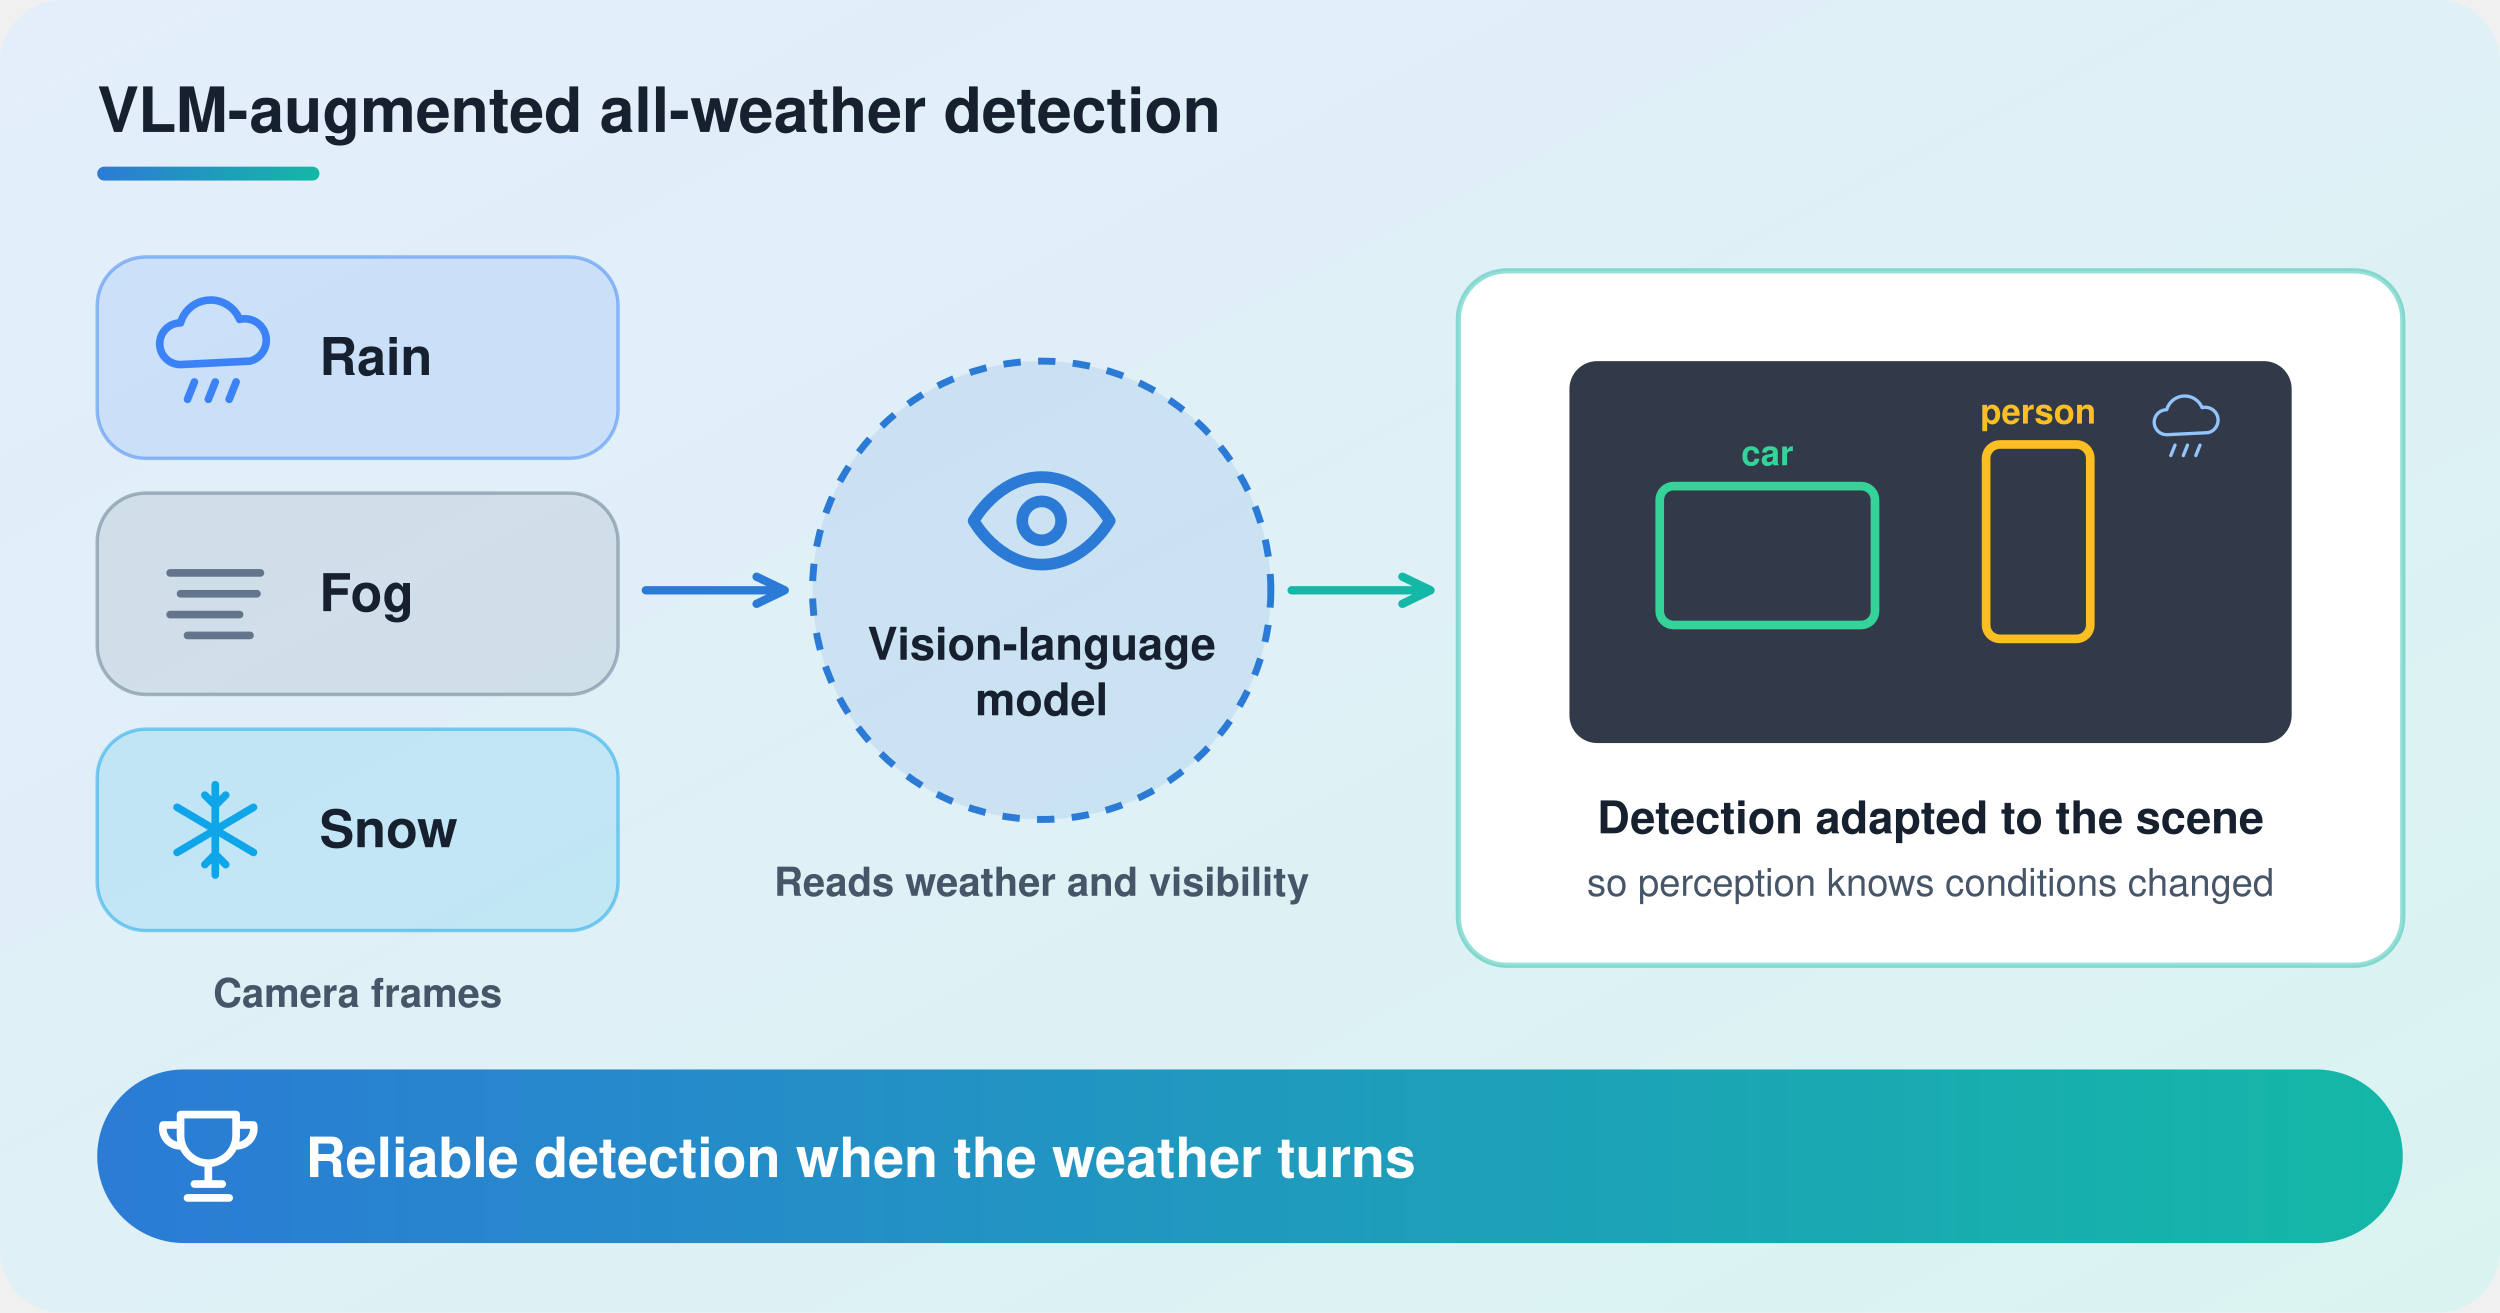
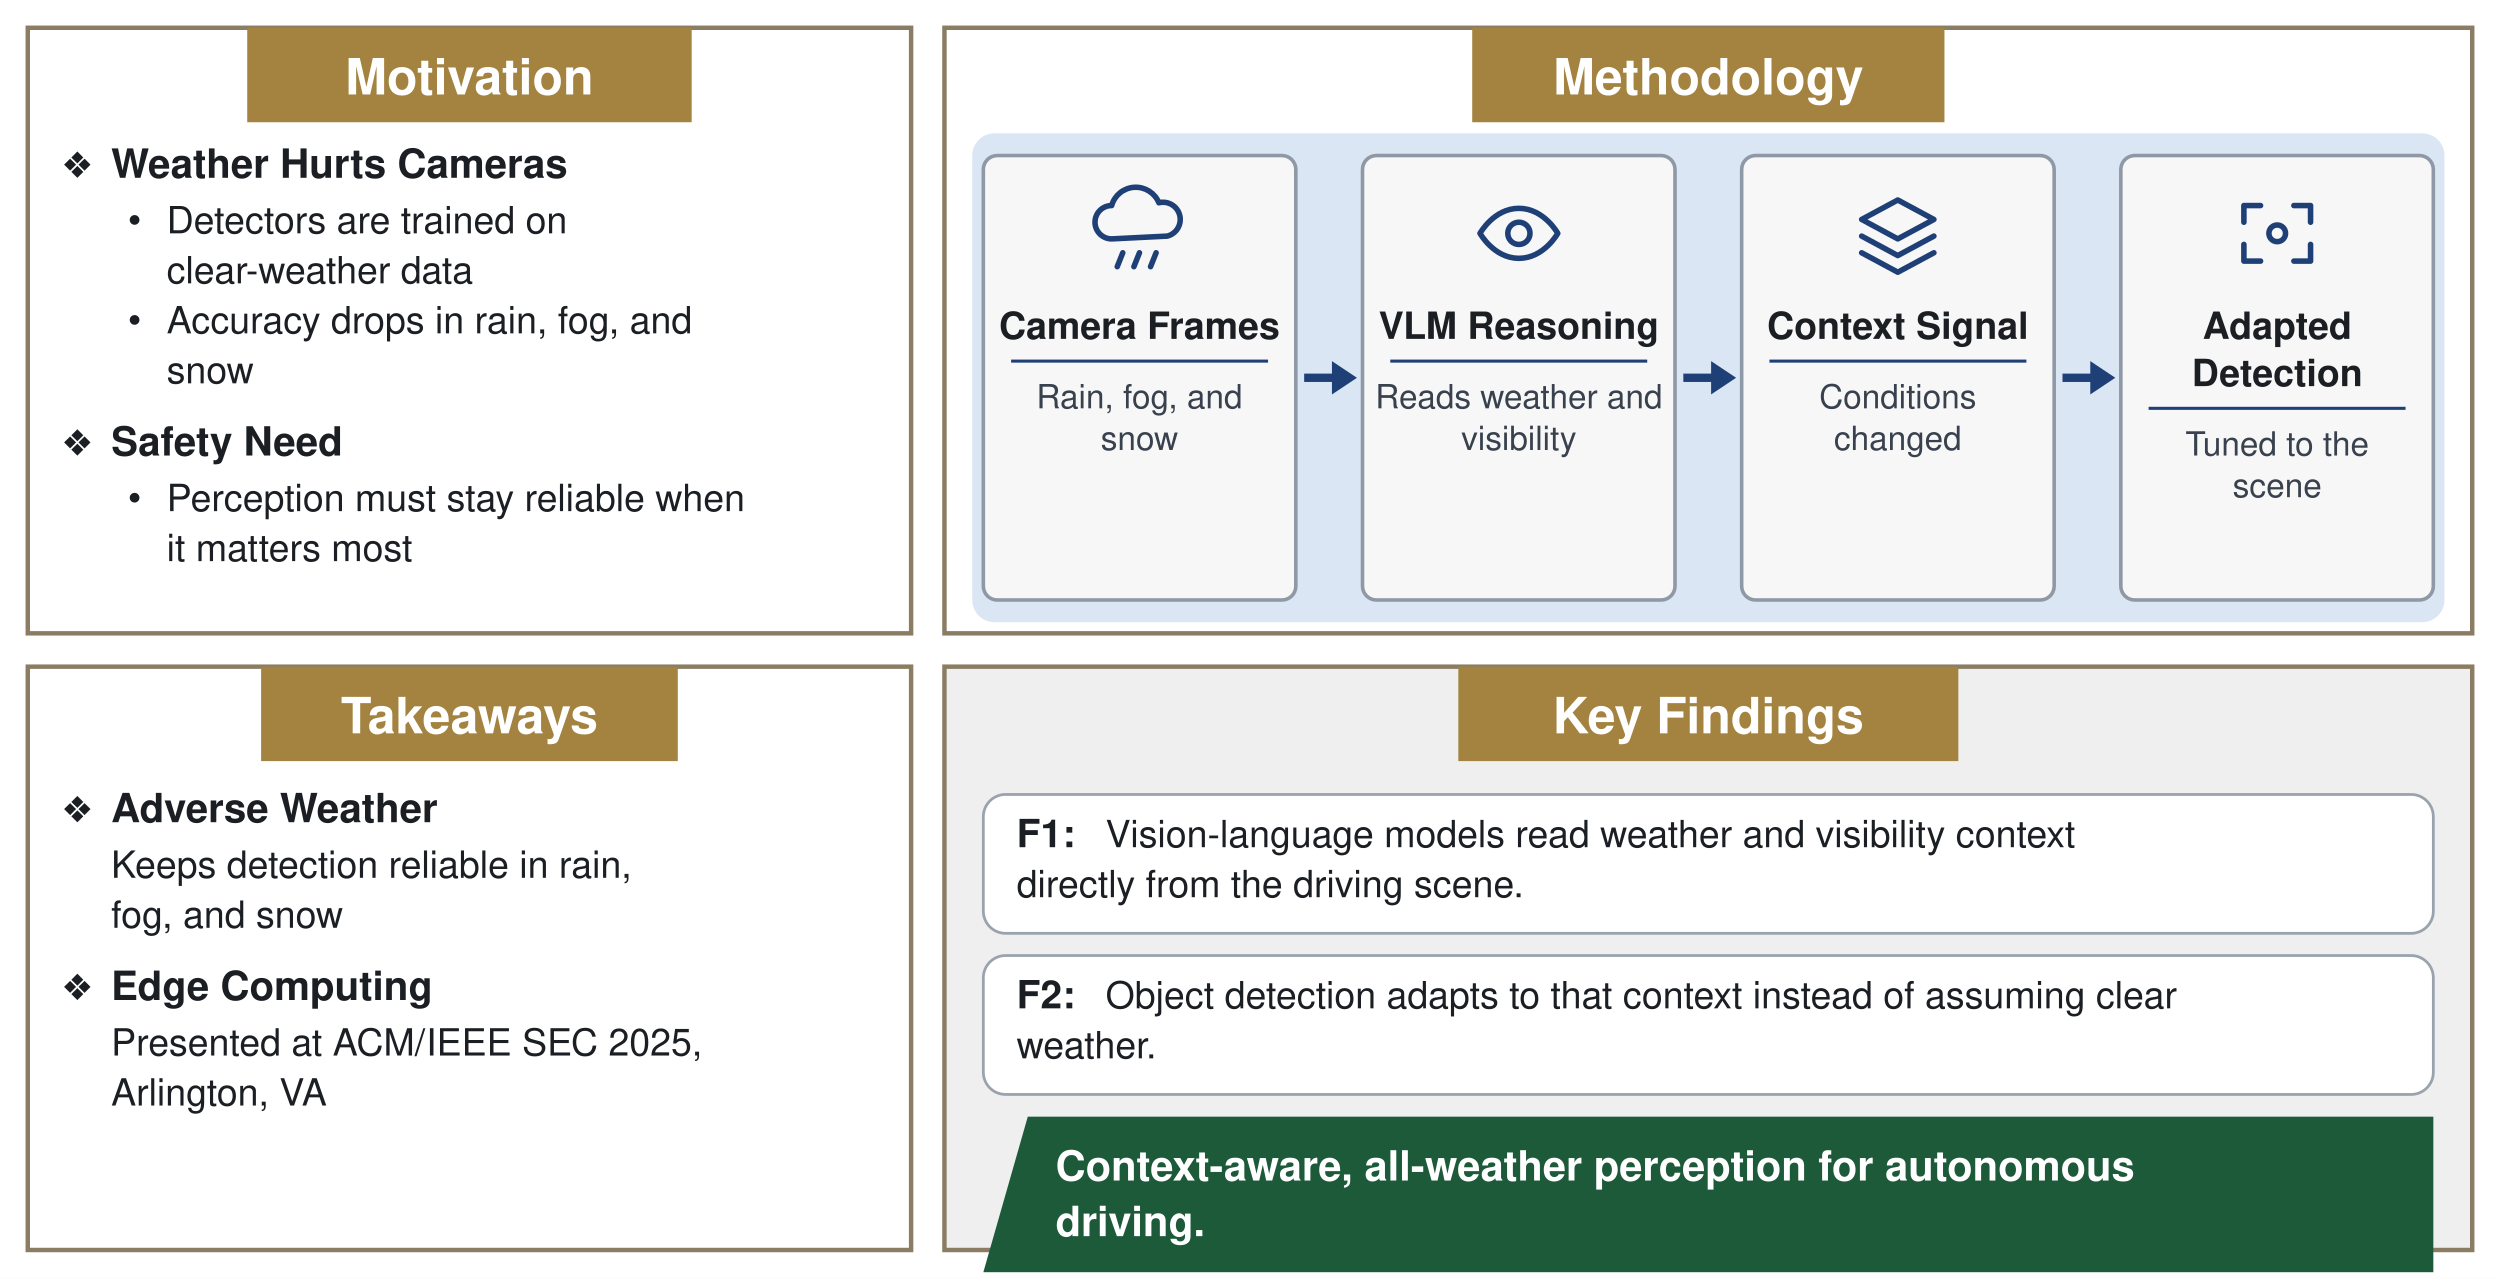
- <svg xmlns="http://www.w3.org/2000/svg" viewBox="0 0 720 378" font-family="IBM Plex Sans, Helvetica, Arial, sans-serif">
-   <defs>
-     <linearGradient id="bg" x1="0" y1="0" x2="1" y2="1">
-       <stop offset="0" stop-color="#2b7bd6" stop-opacity="0.13" />
-       <stop offset="1" stop-color="#14b8a6" stop-opacity="0.16" />
-     </linearGradient>
-     <linearGradient id="g" x1="0" y1="0" x2="1" y2="0">
-       <stop offset="0" stop-color="#2b7bd6" />
-       <stop offset="1" stop-color="#14b8a6" />
-     </linearGradient>
-   </defs>
-   <rect width="720" height="378" rx="18" fill="#fff" />
-   <rect width="720" height="378" rx="18" fill="url(#bg)" />
-   <text x="28.0" y="38.0" font-size="18" font-weight="700" fill="#17202e" text-anchor="start">VLM-augmented all-weather detection</text>
-   <rect x="28" y="48" width="64" height="4" rx="2" fill="url(#g)" />
-   <rect x="28" y="74" width="150" height="58" rx="14" fill="#3b82f6" fill-opacity="0.14" stroke="#3b82f6" stroke-opacity="0.5" />
-   <g transform="translate(62.0,103.0) scale(1.0)" fill="none" stroke="#3b82f6" stroke-width="2.2" stroke-linecap="round" stroke-linejoin="round">
+ <svg xmlns="http://www.w3.org/2000/svg" viewBox="0 0 900 460" font-family="Helvetica, Arial, sans-serif">
+   <rect width="900" height="460" fill="#fff" />
+   <rect x="10" y="10" width="318" height="218" fill="#ffffff" stroke="#8b7d63" stroke-width="1.6" />
+   <rect x="89.0" y="10" width="160" height="34" fill="#a3833f" />
+   <text x="169.0" y="34.0" font-size="18" font-weight="700" fill="#fff" text-anchor="middle">Motivation</text>
+   <text x="22.0" y="64.0" font-size="13" font-weight="700" fill="#1b1f24" text-anchor="start">❖</text>
+   <text x="40.0" y="64.0" font-size="14.5" font-weight="700" fill="#1b1f24" text-anchor="start">Weather Hurts Cameras</text>
+   <text x="46.0" y="84.0" font-size="14" font-weight="400" fill="#1b1f24" text-anchor="start">•</text>
+   <text x="60.0" y="84.0" font-size="13.5" font-weight="400" fill="#1b1f24" text-anchor="start">Detectors are trained on</text>
+   <text x="60.0" y="102.0" font-size="13.5" font-weight="400" fill="#1b1f24" text-anchor="start">clear-weather data</text>
+   <text x="46.0" y="120.0" font-size="14" font-weight="400" fill="#1b1f24" text-anchor="start">•</text>
+   <text x="60.0" y="120.0" font-size="13.5" font-weight="400" fill="#1b1f24" text-anchor="start">Accuracy drops in rain, fog, and</text>
+   <text x="60.0" y="138.0" font-size="13.5" font-weight="400" fill="#1b1f24" text-anchor="start">snow</text>
+   <text x="22.0" y="164.0" font-size="13" font-weight="700" fill="#1b1f24" text-anchor="start">❖</text>
+   <text x="40.0" y="164.0" font-size="14.5" font-weight="700" fill="#1b1f24" text-anchor="start">Safety Need</text>
+   <text x="46.0" y="184.0" font-size="14" font-weight="400" fill="#1b1f24" text-anchor="start">•</text>
+   <text x="60.0" y="184.0" font-size="13.5" font-weight="400" fill="#1b1f24" text-anchor="start">Perception must stay reliable when</text>
+   <text x="60.0" y="202.0" font-size="13.5" font-weight="400" fill="#1b1f24" text-anchor="start">it matters most</text>
+   <rect x="10" y="240" width="318" height="210" fill="#ffffff" stroke="#8b7d63" stroke-width="1.6" />
+   <rect x="94.0" y="240" width="150" height="34" fill="#a3833f" />
+   <text x="169.0" y="264.0" font-size="18" font-weight="700" fill="#fff" text-anchor="middle">Takeaways</text>
+   <text x="22.0" y="296.0" font-size="13" font-weight="700" fill="#1b1f24" text-anchor="start">❖</text>
+   <text x="40.0" y="296.0" font-size="14.5" font-weight="700" fill="#1b1f24" text-anchor="start">Adverse Weather</text>
+   <text x="40.0" y="316.0" font-size="13.5" font-weight="400" fill="#1b1f24" text-anchor="start">Keeps detection reliable in rain,</text>
+   <text x="40.0" y="334.0" font-size="13.5" font-weight="400" fill="#1b1f24" text-anchor="start">fog, and snow</text>
+   <text x="22.0" y="360.0" font-size="13" font-weight="700" fill="#1b1f24" text-anchor="start">❖</text>
+   <text x="40.0" y="360.0" font-size="14.5" font-weight="700" fill="#1b1f24" text-anchor="start">Edge Computing</text>
+   <text x="40.0" y="380.0" font-size="13.5" font-weight="400" fill="#1b1f24" text-anchor="start">Presented at ACM/IEEE SEC 2025,</text>
+   <text x="40.0" y="398.0" font-size="13.5" font-weight="400" fill="#1b1f24" text-anchor="start">Arlington, VA</text>
+   <rect x="340" y="10" width="550" height="218" fill="#ffffff" stroke="#8b7d63" stroke-width="1.6" />
+   <rect x="530.0" y="10" width="170" height="34" fill="#a3833f" />
+   <text x="615.0" y="34.0" font-size="18" font-weight="700" fill="#fff" text-anchor="middle">Methodology</text>
+   <rect x="350" y="48" width="530" height="176" rx="8" fill="#dbe6f4" />
+   <rect x="354.0" y="56" width="112.5" height="160" rx="5" fill="#f7f7f7" stroke="#8f99a6" stroke-width="1.3" />
+   <g transform="translate(410.2,84)" fill="none" stroke="#1f3f77" stroke-width="2" stroke-linecap="round" stroke-linejoin="round">
    <path d="M-10 2a6 6 0 0 1 0-12 9 9 0 0 1 17-1 6 6 0 0 1 3 12z" />
    <path d="M-6 7l-2 5M0 7l-2 5M6 7l-2 5" />
  </g>
-   <text x="92.0" y="108.0" font-size="15" font-weight="700" fill="#17202e" text-anchor="start">Rain</text>
-   <rect x="28" y="142" width="150" height="58" rx="14" fill="#64748b" fill-opacity="0.14" stroke="#64748b" stroke-opacity="0.5" />
-   <g transform="translate(62.0,171.0) scale(1.0)" fill="none" stroke="#64748b" stroke-width="2.2" stroke-linecap="round" stroke-linejoin="round">
-     <path d="M-13 -6h26M-10 0h22M-13 6h20M-8 12h18" />
-   </g>
-   <text x="92.0" y="176.0" font-size="15" font-weight="700" fill="#17202e" text-anchor="start">Fog</text>
-   <rect x="28" y="210" width="150" height="58" rx="14" fill="#0ea5e9" fill-opacity="0.14" stroke="#0ea5e9" stroke-opacity="0.5" />
-   <g transform="translate(62.0,239.0) scale(1.0)" fill="none" stroke="#0ea5e9" stroke-width="2.2" stroke-linecap="round" stroke-linejoin="round">
-     <path d="M0 -13v26M-11 -6.5l22 13M-11 6.5l22-13M-3 -10l3 3 3-3M-3 10l3-3 3 3" />
-   </g>
-   <text x="92.0" y="244.0" font-size="15" font-weight="700" fill="#17202e" text-anchor="start">Snow</text>
-   <text x="103.0" y="290.0" font-size="11.5" font-weight="600" fill="#475569" text-anchor="middle">Camera frames</text>
-   <path d="M186.0 170.0L226.0 170.0M217.9 173.9L226.0 170.0L217.9 166.1" stroke="#2b7bd6" stroke-width="2.4" fill="none" stroke-linecap="round" stroke-linejoin="round" />
-   <circle cx="300" cy="170" r="66" fill="#2b7bd6" fill-opacity="0.12" stroke="#2b7bd6" stroke-width="2" stroke-dasharray="5 5" />
-   <g transform="translate(300.0,150.0) scale(1.4)" fill="none" stroke="#2b7bd6" stroke-width="2.4" stroke-linecap="round" stroke-linejoin="round">
+   <text x="410.2" y="122.0" font-size="13.5" font-weight="700" fill="#1b1f24" text-anchor="middle">Camera Frames</text>
+   <path d="M364.0 130.0 H456.5" stroke="#1f3f77" stroke-width="1.1" />
+   <text x="410.2" y="147.0" font-size="12" font-weight="400" fill="#38414d" text-anchor="middle">Rain, fog, and</text>
+   <text x="410.2" y="162.0" font-size="12" font-weight="400" fill="#38414d" text-anchor="middle">snow</text>
+   <path d="M469.5 136.0 H481.5" stroke="#1f3f77" stroke-width="3" />
+   <path d="M479.5 130.0 L488.5 136.0 L479.5 142.0 Z" fill="#1f3f77" />
+   <rect x="490.5" y="56" width="112.5" height="160" rx="5" fill="#f7f7f7" stroke="#8f99a6" stroke-width="1.3" />
+   <g transform="translate(546.8,84)" fill="none" stroke="#1f3f77" stroke-width="2" stroke-linecap="round" stroke-linejoin="round">
    <path d="M-14 0s5-9 14-9 14 9 14 9-5 9-14 9-14-9-14-9z" />
    <circle r="4" />
  </g>
-   <text x="300.0" y="190.0" font-size="13" font-weight="700" fill="#17202e" text-anchor="middle">Vision-language</text>
-   <text x="300.0" y="206.0" font-size="13" font-weight="700" fill="#17202e" text-anchor="middle">model</text>
-   <text x="300.0" y="258.0" font-size="11.5" font-weight="600" fill="#475569" text-anchor="middle">Reads weather and visibility</text>
-   <path d="M372.0 170.0L412.0 170.0M403.9 173.9L412.0 170.0L403.9 166.1" stroke="#14b8a6" stroke-width="2.4" fill="none" stroke-linecap="round" stroke-linejoin="round" />
-   <rect x="420" y="78" width="272" height="200" rx="14" fill="#fff" fill-opacity="1" stroke="#14b8a6" stroke-opacity="0.45" stroke-width="1.5" />
-   <rect x="452" y="104" width="208" height="110" rx="8" fill="#0f172a" fill-opacity="0.85" />
-   <rect x="478" y="140" width="62" height="40" rx="4" fill="none" stroke="#34d399" stroke-width="2.5" />
-   <text x="509.0" y="134.0" font-size="10" font-weight="700" fill="#34d399" text-anchor="middle">car</text>
-   <rect x="572" y="128" width="30" height="56" rx="4" fill="none" stroke="#fbbf24" stroke-width="2.5" />
-   <text x="587.0" y="122.0" font-size="10" font-weight="700" fill="#fbbf24" text-anchor="middle">person</text>
-   <g transform="translate(630.0,124.0) scale(0.6)" fill="none" stroke="#93c5fd" stroke-width="1.6" stroke-linecap="round" stroke-linejoin="round">
-     <path d="M-10 2a6 6 0 0 1 0-12 9 9 0 0 1 17-1 6 6 0 0 1 3 12z" />
-     <path d="M-6 7l-2 5M0 7l-2 5M6 7l-2 5" />
+   <text x="546.8" y="122.0" font-size="13.5" font-weight="700" fill="#1b1f24" text-anchor="middle">VLM Reasoning</text>
+   <path d="M500.5 130.0 H593.0" stroke="#1f3f77" stroke-width="1.1" />
+   <text x="546.8" y="147.0" font-size="12" font-weight="400" fill="#38414d" text-anchor="middle">Reads weather and</text>
+   <text x="546.8" y="162.0" font-size="12" font-weight="400" fill="#38414d" text-anchor="middle">visibility</text>
+   <path d="M606.0 136.0 H618.0" stroke="#1f3f77" stroke-width="3" />
+   <path d="M616.0 130.0 L625.0 136.0 L616.0 142.0 Z" fill="#1f3f77" />
+   <rect x="627.0" y="56" width="112.5" height="160" rx="5" fill="#f7f7f7" stroke="#8f99a6" stroke-width="1.3" />
+   <g transform="translate(683.2,84)" fill="none" stroke="#1f3f77" stroke-width="2" stroke-linecap="round" stroke-linejoin="round">
+     <path d="M0 -12l13 7-13 7-13-7zM-13 1l13 7 13-7M-13 7l13 7 13-7" />
  </g>
-   <text x="556.0" y="240.0" font-size="13" font-weight="700" fill="#17202e" text-anchor="middle">Detection adapted to the scene</text>
-   <text x="556.0" y="258.0" font-size="11" font-weight="400" fill="#475569" text-anchor="middle">so perception knows conditions changed</text>
-   <rect x="28" y="308" width="664" height="50" rx="25" fill="url(#g)" />
-   <g transform="translate(60.0,333.0) scale(1.0)" fill="none" stroke="#fff" stroke-width="2.2" stroke-linecap="round" stroke-linejoin="round">
-     <path d="M-8 -12h16v6a8 8 0 0 1-16 0zM-8 -9h-5a5 5 0 0 0 5 6M8 -9h5a5 5 0 0 1-5 6M0 2v6M-6 12h12M-4 8h8" />
+   <text x="683.2" y="122.0" font-size="13.5" font-weight="700" fill="#1b1f24" text-anchor="middle">Context Signal</text>
+   <path d="M637.0 130.0 H729.5" stroke="#1f3f77" stroke-width="1.1" />
+   <text x="683.2" y="147.0" font-size="12" font-weight="400" fill="#38414d" text-anchor="middle">Conditions</text>
+   <text x="683.2" y="162.0" font-size="12" font-weight="400" fill="#38414d" text-anchor="middle">changed</text>
+   <path d="M742.5 136.0 H754.5" stroke="#1f3f77" stroke-width="3" />
+   <path d="M752.5 130.0 L761.5 136.0 L752.5 142.0 Z" fill="#1f3f77" />
+   <rect x="763.5" y="56" width="112.5" height="160" rx="5" fill="#f7f7f7" stroke="#8f99a6" stroke-width="1.3" />
+   <g transform="translate(819.8,84)" fill="none" stroke="#1f3f77" stroke-width="2" stroke-linecap="round" stroke-linejoin="round">
+     <path d="M-12 -10h6M6 -10h6v6M12 4v6H6M-6 10h-6V4M-12 -4v-6" />
+     <circle r="3" />
  </g>
-   <text x="88.0" y="339.0" font-size="16" font-weight="700" fill="#fff" text-anchor="start">Reliable detection when the weather turns</text>
+   <text x="819.8" y="122.0" font-size="13.5" font-weight="700" fill="#1b1f24" text-anchor="middle">Adapted</text>
+   <text x="819.8" y="139.0" font-size="13.5" font-weight="700" fill="#1b1f24" text-anchor="middle">Detection</text>
+   <path d="M773.5 147.0 H866.0" stroke="#1f3f77" stroke-width="1.1" />
+   <text x="819.8" y="164.0" font-size="12" font-weight="400" fill="#38414d" text-anchor="middle">Tuned to the</text>
+   <text x="819.8" y="179.0" font-size="12" font-weight="400" fill="#38414d" text-anchor="middle">scene</text>
+   <rect x="340" y="240" width="550" height="210" fill="#efefef" stroke="#8b7d63" stroke-width="1.6" />
+   <rect x="525.0" y="240" width="180" height="34" fill="#a3833f" />
+   <text x="615.0" y="264.0" font-size="18" font-weight="700" fill="#fff" text-anchor="middle">Key Findings</text>
+   <rect x="354" y="286" width="522" height="50" rx="8" fill="#fff" stroke="#9aa3ad" />
+   <text x="366.0" y="305.0" font-size="14" font-weight="700" fill="#1b1f24" text-anchor="start">F1:</text>
+   <text x="398.0" y="305.0" font-size="13.5" font-weight="400" fill="#1b1f24" text-anchor="start">Vision-language models read weather and visibility context</text>
+   <text x="366.0" y="323.0" font-size="13.5" font-weight="400" fill="#1b1f24" text-anchor="start">directly from the driving scene.</text>
+   <rect x="354" y="344" width="522" height="50" rx="8" fill="#fff" stroke="#9aa3ad" />
+   <text x="366.0" y="363.0" font-size="14" font-weight="700" fill="#1b1f24" text-anchor="start">F2:</text>
+   <text x="398.0" y="363.0" font-size="13.5" font-weight="400" fill="#1b1f24" text-anchor="start">Object detection adapts to that context instead of assuming clear</text>
+   <text x="366.0" y="381.0" font-size="13.5" font-weight="400" fill="#1b1f24" text-anchor="start">weather.</text>
+   <path d="M370 402 H876 V458 H354 Z" fill="#1d5a3a" />
+   <text x="380.0" y="425.0" font-size="15" font-weight="700" fill="#ffffff" text-anchor="start">Context-aware, all-weather perception for autonomous</text>
+   <text x="380.0" y="445.0" font-size="15" font-weight="700" fill="#ffffff" text-anchor="start">driving.</text>
</svg>
